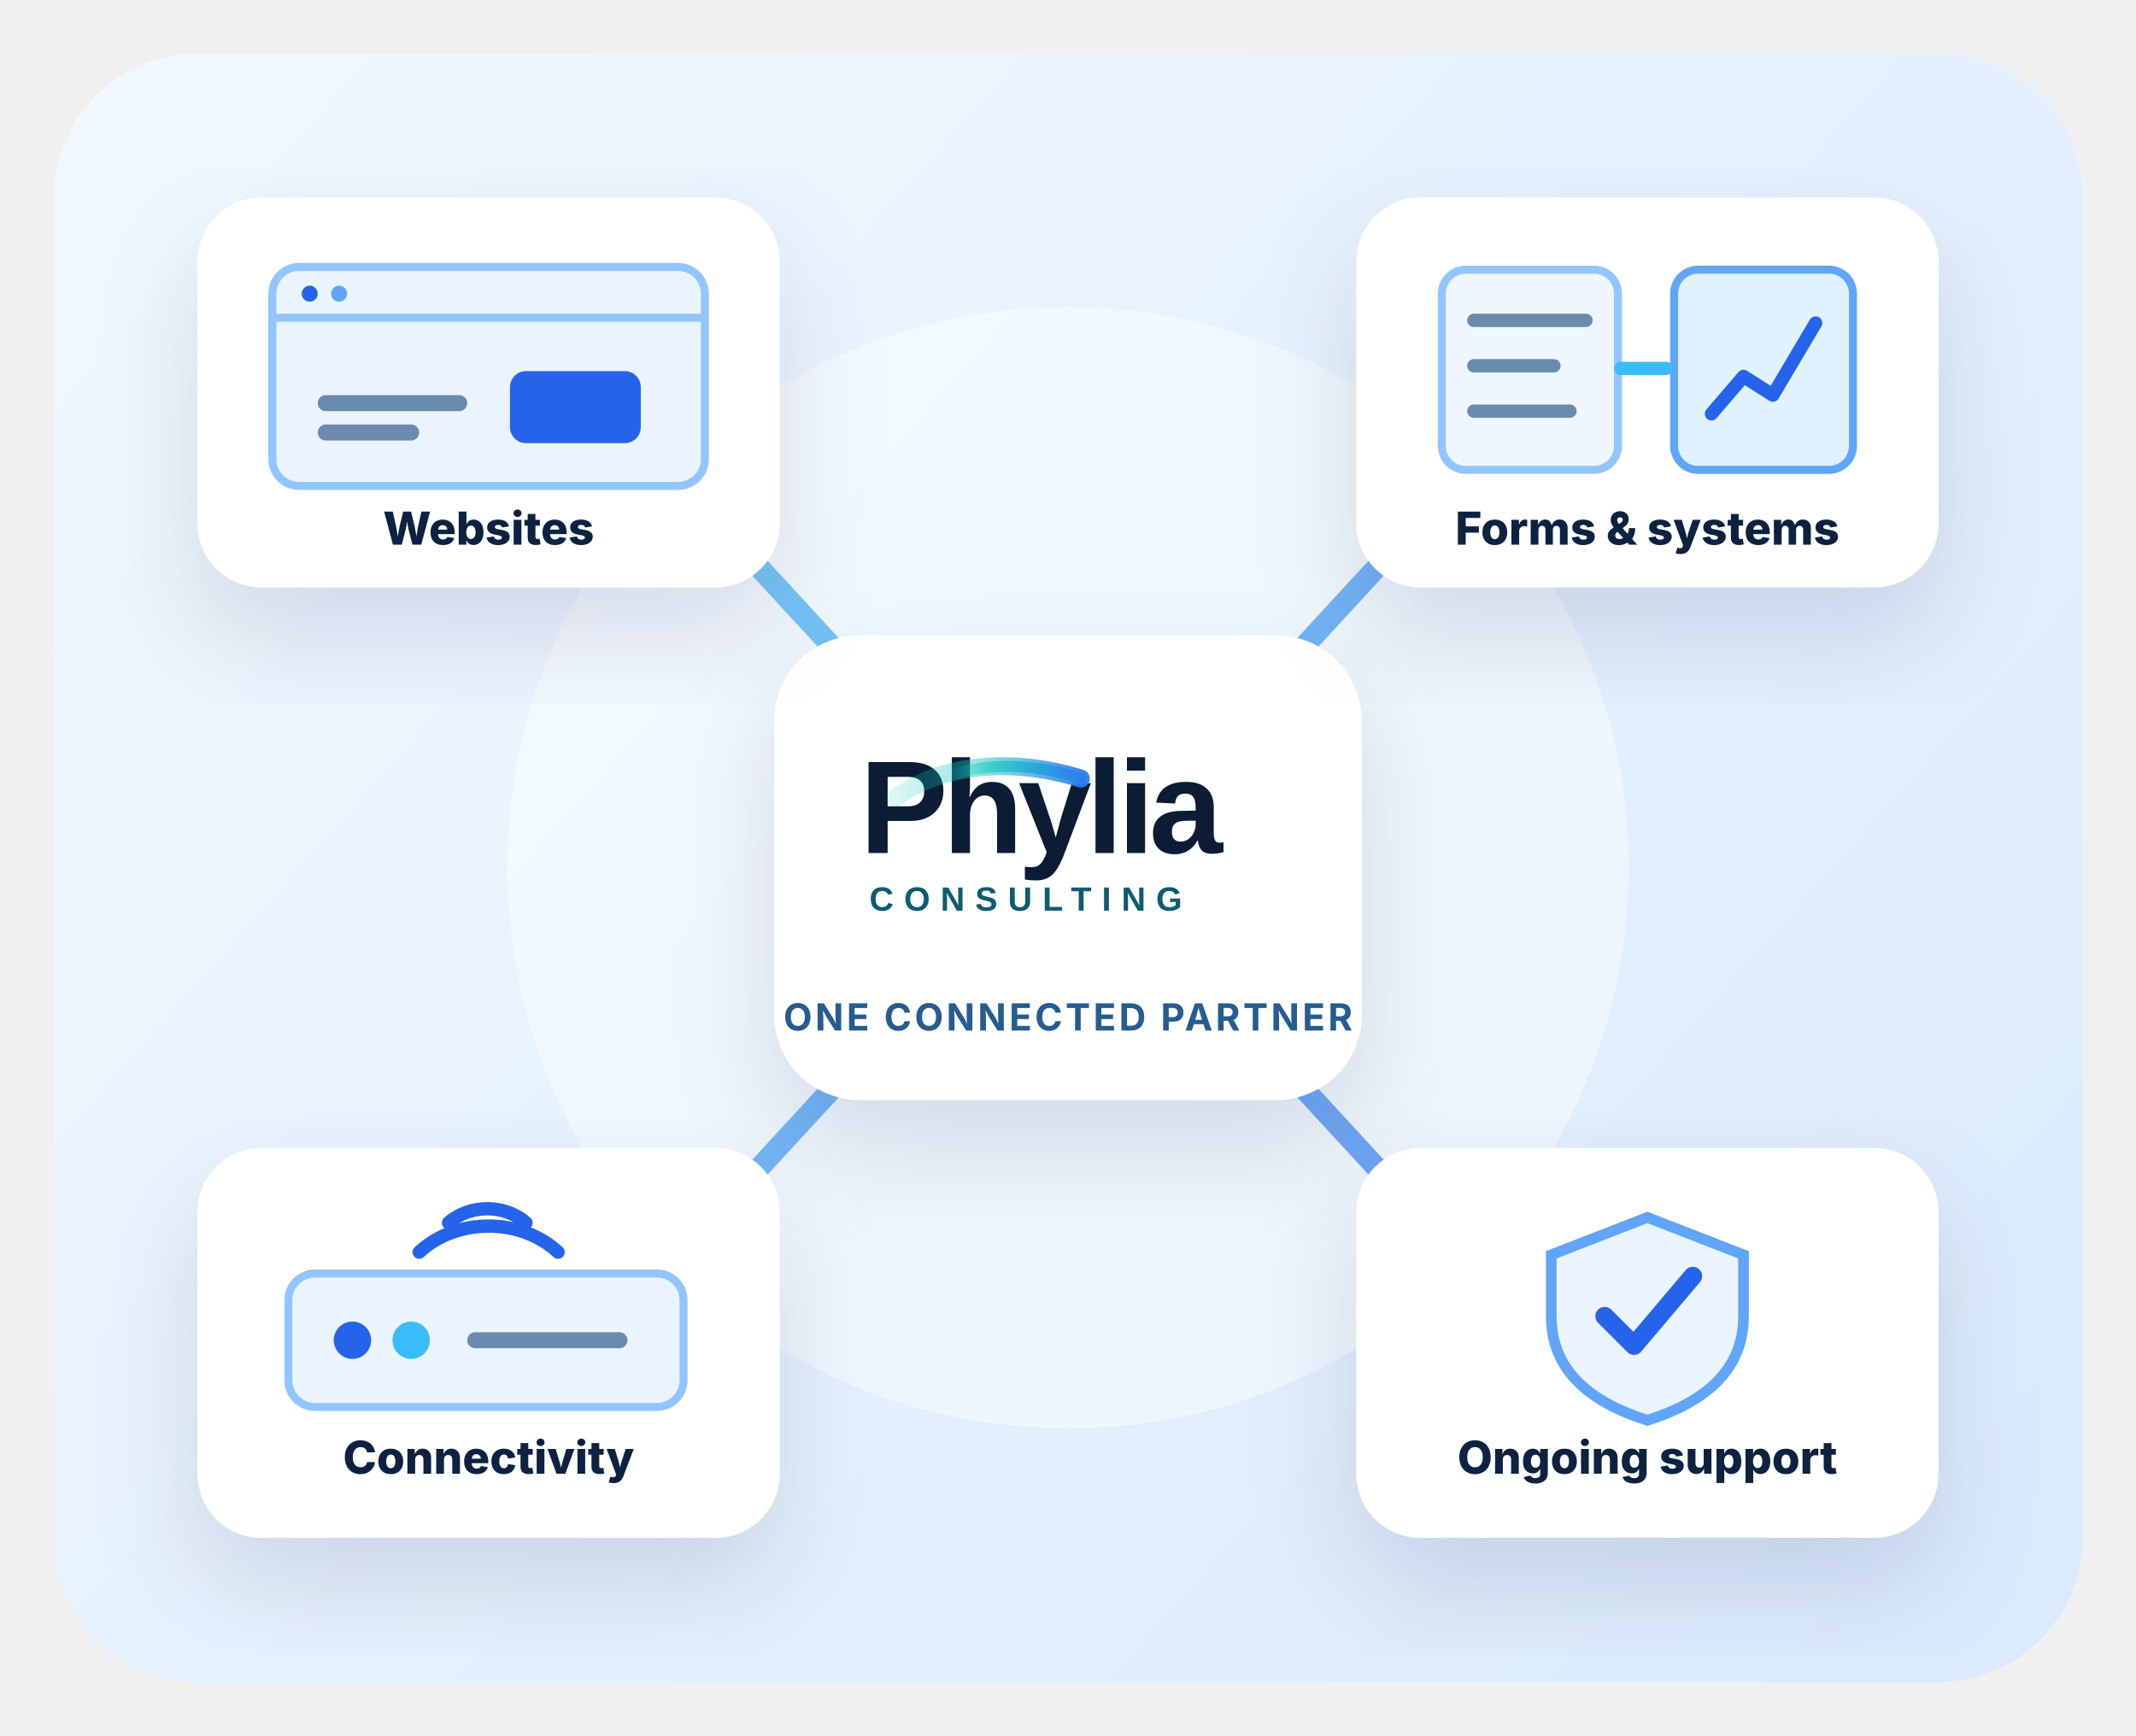
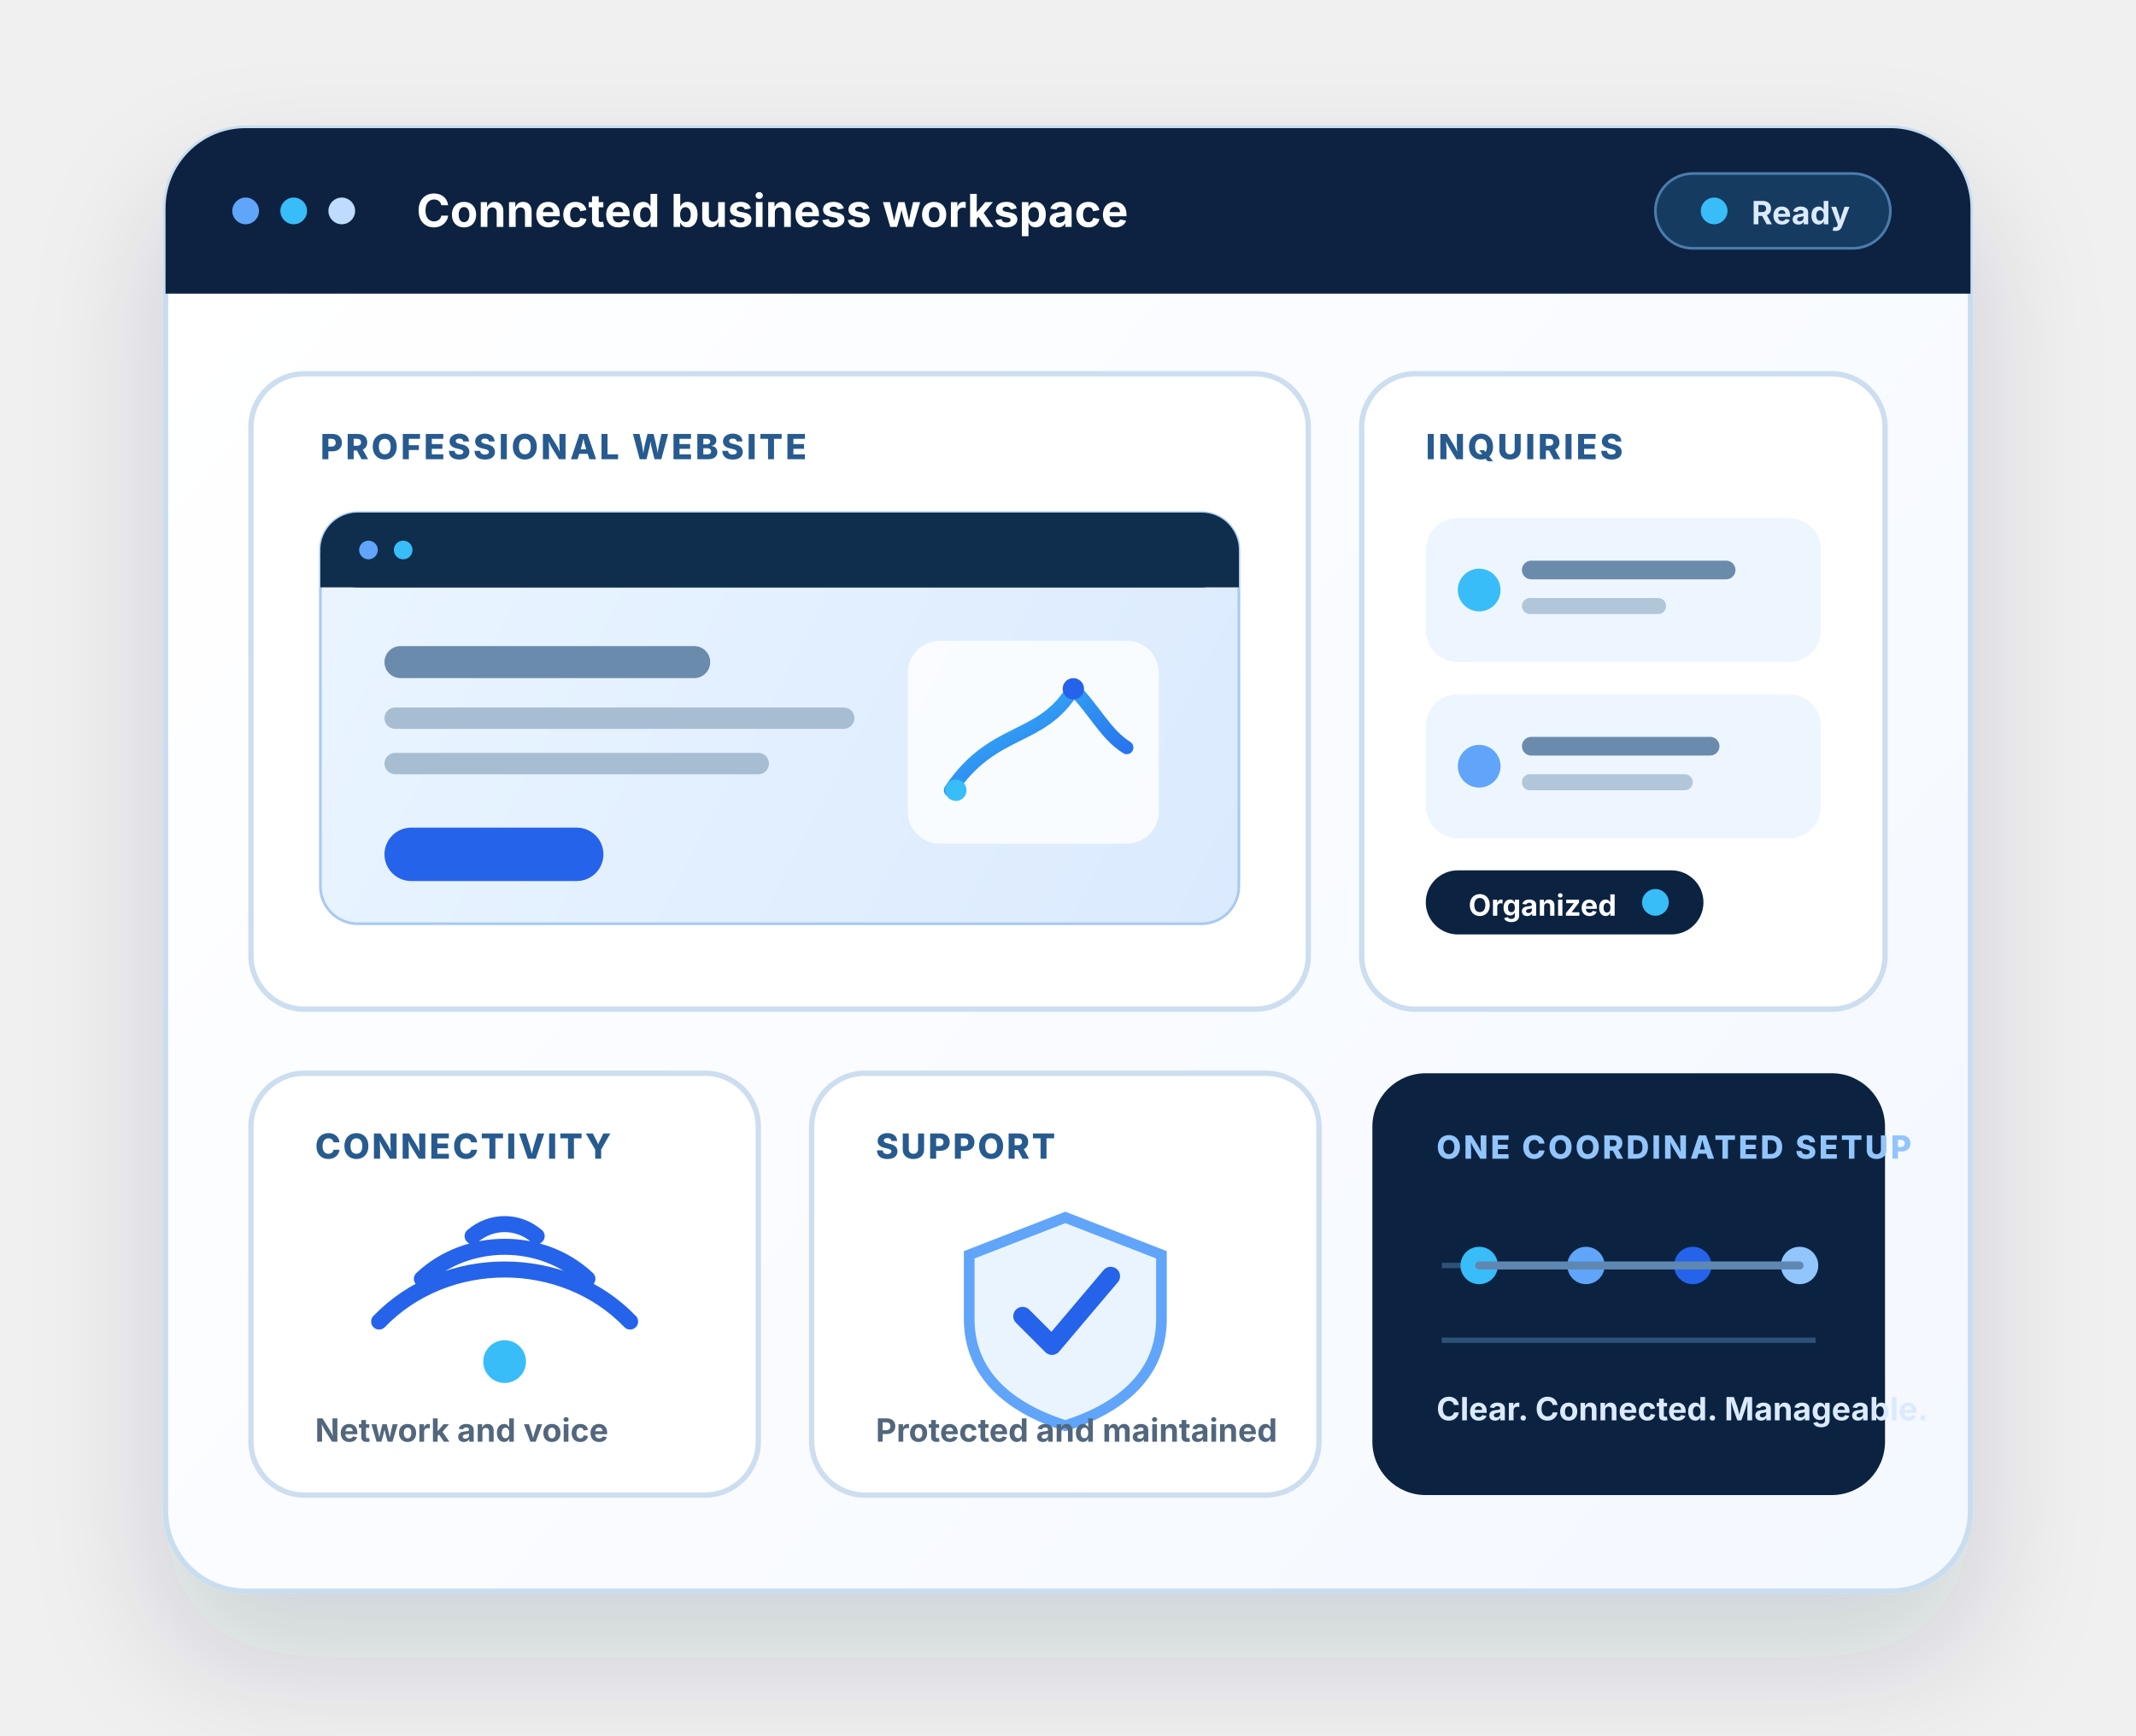
<svg xmlns="http://www.w3.org/2000/svg" viewBox="0 0 800 650" role="img" aria-labelledby="title desc">
  <defs>
-     <linearGradient id="bg" x1="80" y1="40" x2="720" y2="610" gradientUnits="userSpaceOnUse">
-       <stop stop-color="#eff8ff" />
+     <linearGradient id="frame" x1="90" y1="70" x2="720" y2="590" gradientUnits="userSpaceOnUse">
+       <stop stop-color="#ffffff" />
+       <stop offset="1" stop-color="#f4f8ff" />
+     </linearGradient>
+     <linearGradient id="screen" x1="122" y1="175" x2="456" y2="350" gradientUnits="userSpaceOnUse">
+       <stop stop-color="#eaf5ff" />
      <stop offset="1" stop-color="#dbeafe" />
    </linearGradient>
-     <linearGradient id="line" x1="180" y1="130" x2="650" y2="520" gradientUnits="userSpaceOnUse">
+     <linearGradient id="blue" x1="0" y1="0" x2="1" y2="1">
      <stop stop-color="#38bdf8" />
      <stop offset="1" stop-color="#2563eb" />
    </linearGradient>
-     <linearGradient id="logoTraceFade" x1="15" y1="32" x2="92" y2="24" gradientUnits="userSpaceOnUse">
-       <stop offset="0" stop-color="#18c9bf" stop-opacity=".16" />
-       <stop offset=".42" stop-color="#18c9bf" stop-opacity=".42" />
-       <stop offset="1" stop-color="#2f7df0" stop-opacity=".94" />
-     </linearGradient>
-     <linearGradient id="logoTraceLead" x1="38" y1="23" x2="92" y2="24" gradientUnits="userSpaceOnUse">
-       <stop offset="0" stop-color="#18c9bf" stop-opacity="0" />
-       <stop offset=".34" stop-color="#18c9bf" stop-opacity=".74" />
-       <stop offset="1" stop-color="#2f7df0" />
-     </linearGradient>
    <filter id="shadow" x="-20%" y="-20%" width="140%" height="150%">
-       <feDropShadow dx="0" dy="18" stdDeviation="20" flood-color="#0b2341" flood-opacity=".12" />
+       <feDropShadow dx="0" dy="24" stdDeviation="24" flood-color="#0b2341" flood-opacity=".15" />
    </filter>
+     <clipPath id="frameClip">
+       <rect x="62" y="48" width="676" height="548" rx="30" />
+     </clipPath>
  </defs>
-   <rect x="20" y="20" width="760" height="610" rx="54" fill="url(#bg)" />
-   <circle cx="400" cy="325" r="210" fill="#fff" opacity=".42" />
-   <path d="M282 210 352 286M518 210 448 286M282 440 352 364M518 440 448 364" fill="none" stroke="url(#line)" stroke-width="8" stroke-linecap="round" opacity=".65" />
  <g filter="url(#shadow)">
-     <rect x="290" y="238" width="220" height="174" rx="32" fill="#fff" />
-     <g transform="translate(322 270) scale(.9)">
-       <text x="0" y="55" font-family="Avenir Next,Montserrat,Trebuchet MS,Arial,Helvetica,sans-serif" font-size="55" font-weight="800" letter-spacing="-2.2" fill="#071d35">Phylia</text>
-       <path d="M15 32C34 18 63 15 92 24" fill="none" stroke="url(#logoTraceFade)" stroke-width="7.5" stroke-linecap="round" />
-       <path d="M37 23C53 17 74 18 92 24" fill="none" stroke="url(#logoTraceLead)" stroke-width="4.6" stroke-linecap="round" />
-       <text x="4" y="79" font-family="Avenir Next,Montserrat,Trebuchet MS,Arial,Helvetica,sans-serif" font-size="14" font-weight="800" letter-spacing="4.3" fill="#0c5b73">CONSULTING</text>
+     <rect x="62" y="48" width="676" height="548" rx="30" fill="url(#frame)" stroke="#c8ddef" stroke-width="2" />
+     <g clip-path="url(#frameClip)">
+       <rect x="62" y="48" width="676" height="62" fill="#0b2341" />
+       <circle cx="92" cy="79" r="5" fill="#60a5fa" />
+       <circle cx="110" cy="79" r="5" fill="#38bdf8" />
+       <circle cx="128" cy="79" r="5" fill="#bfdbfe" />
+       <text x="156" y="85" font-family="Inter,Segoe UI,Arial,sans-serif" font-size="17" font-weight="750" fill="#ffffff">Connected business workspace</text>
+       <rect x="620" y="65" width="88" height="28" rx="14" fill="#153a61" stroke="#4b7cab" />
+       <circle cx="642" cy="79" r="5" fill="#38bdf8" />
+       <text x="656" y="84" font-family="Inter,Segoe UI,Arial,sans-serif" font-size="12" font-weight="750" fill="#dbeafe">Ready</text>
    </g>
-     <text x="400" y="386" text-anchor="middle" font-family="Inter,Segoe UI,Arial,sans-serif" font-size="14" font-weight="700" letter-spacing="1.1" fill="#275b8f">ONE CONNECTED PARTNER</text>
  </g>
-   <g filter="url(#shadow)">
-     <rect x="74" y="74" width="218" height="146" rx="24" fill="#fff" />
-     <rect x="102" y="100" width="162" height="82" rx="10" fill="#eaf4ff" stroke="#93c5fd" stroke-width="3" />
-     <path d="M102 119h162" stroke="#93c5fd" stroke-width="3" />
-     <circle cx="116" cy="110" r="3" fill="#2563eb" />
-     <circle cx="127" cy="110" r="3" fill="#60a5fa" />
-     <path d="M122 151h50M122 162h32" stroke="#6b8bad" stroke-width="6" stroke-linecap="round" />
-     <rect x="191" y="139" width="49" height="27" rx="6" fill="#2563eb" />
-     <text x="183" y="204" text-anchor="middle" font-family="Inter,Segoe UI,Arial,sans-serif" font-size="17" font-weight="800" fill="#0b2341">Websites</text>
+   <g>
+     <rect x="94" y="140" width="396" height="238" rx="20" fill="#ffffff" stroke="#ccdeef" stroke-width="2" />
+     <text x="120" y="172" font-family="Inter,Segoe UI,Arial,sans-serif" font-size="13" font-weight="800" letter-spacing="1" fill="#275b8f">PROFESSIONAL WEBSITE</text>
+     <rect x="120" y="192" width="344" height="154" rx="14" fill="url(#screen)" stroke="#a8caf0" />
+     <rect x="120" y="192" width="344" height="28" rx="14" fill="#0f2d4c" />
+     <rect x="120" y="207" width="344" height="13" fill="#0f2d4c" />
+     <circle cx="138" cy="206" r="3.5" fill="#60a5fa" />
+     <circle cx="151" cy="206" r="3.5" fill="#38bdf8" />
+     <rect x="144" y="242" width="122" height="12" rx="6" fill="#6b8bad" />
+     <rect x="144" y="265" width="176" height="8" rx="4" fill="#a6bdd2" />
+     <rect x="144" y="282" width="144" height="8" rx="4" fill="#a6bdd2" />
+     <rect x="144" y="310" width="82" height="20" rx="10" fill="#2563eb" />
+     <rect x="340" y="240" width="94" height="76" rx="12" fill="#ffffff" opacity=".82" />
+     <path d="M356 296c16-24 34-18 46-38 8 8 12 17 20 22" fill="none" stroke="url(#blue)" stroke-width="5" stroke-linecap="round" />
+     <circle cx="358" cy="296" r="4" fill="#38bdf8" />
+     <circle cx="402" cy="258" r="4" fill="#2563eb" />
  </g>
-   <g filter="url(#shadow)">
-     <rect x="508" y="74" width="218" height="146" rx="24" fill="#fff" />
-     <rect x="540" y="101" width="66" height="75" rx="9" fill="#eff6ff" stroke="#93c5fd" stroke-width="3" />
-     <path d="M552 120h42M552 137h30M552 154h36" stroke="#6b8bad" stroke-width="5" stroke-linecap="round" />
-     <rect x="627" y="101" width="67" height="75" rx="9" fill="#e0f2fe" stroke="#60a5fa" stroke-width="3" />
-     <path d="m641 155 12-14 11 7 16-27" fill="none" stroke="#2563eb" stroke-width="5" stroke-linecap="round" stroke-linejoin="round" />
-     <path d="M607 138h17" stroke="#38bdf8" stroke-width="5" stroke-linecap="round" />
-     <text x="617" y="204" text-anchor="middle" font-family="Inter,Segoe UI,Arial,sans-serif" font-size="17" font-weight="800" fill="#0b2341">Forms &amp; systems</text>
+   <g>
+     <rect x="510" y="140" width="196" height="238" rx="20" fill="#ffffff" stroke="#ccdeef" stroke-width="2" />
+     <text x="534" y="172" font-family="Inter,Segoe UI,Arial,sans-serif" font-size="13" font-weight="800" letter-spacing="1" fill="#275b8f">INQUIRIES</text>
+     <rect x="534" y="194" width="148" height="54" rx="12" fill="#edf6ff" />
+     <circle cx="554" cy="221" r="8" fill="#38bdf8" />
+     <rect x="570" y="210" width="80" height="7" rx="3.5" fill="#6b8bad" />
+     <rect x="570" y="224" width="54" height="6" rx="3" fill="#b1c6d9" />
+     <rect x="534" y="260" width="148" height="54" rx="12" fill="#edf6ff" />
+     <circle cx="554" cy="287" r="8" fill="#60a5fa" />
+     <rect x="570" y="276" width="74" height="7" rx="3.5" fill="#6b8bad" />
+     <rect x="570" y="290" width="64" height="6" rx="3" fill="#b1c6d9" />
+     <rect x="534" y="326" width="104" height="24" rx="12" fill="#0b2341" />
+     <text x="550" y="343" font-family="Inter,Segoe UI,Arial,sans-serif" font-size="11" font-weight="750" fill="#ffffff">Organized</text>
+     <circle cx="620" cy="338" r="5" fill="#38bdf8" />
  </g>
-   <g filter="url(#shadow)">
-     <rect x="74" y="430" width="218" height="146" rx="24" fill="#fff" />
-     <rect x="108" y="477" width="148" height="50" rx="10" fill="#eaf4ff" stroke="#93c5fd" stroke-width="3" />
-     <circle cx="132" cy="502" r="7" fill="#2563eb" />
-     <circle cx="154" cy="502" r="7" fill="#38bdf8" />
-     <path d="M178 502h54" stroke="#6b8bad" stroke-width="6" stroke-linecap="round" />
-     <path d="M157 469c14-13 38-13 52 0M168 458c8-7 21-7 29 0" fill="none" stroke="#2563eb" stroke-width="5" stroke-linecap="round" />
-     <text x="183" y="552" text-anchor="middle" font-family="Inter,Segoe UI,Arial,sans-serif" font-size="17" font-weight="800" fill="#0b2341">Connectivity</text>
+   <g>
+     <rect x="94" y="402" width="190" height="158" rx="20" fill="#ffffff" stroke="#ccdeef" stroke-width="2" />
+     <text x="118" y="434" font-family="Inter,Segoe UI,Arial,sans-serif" font-size="13" font-weight="800" letter-spacing=".8" fill="#275b8f">CONNECTIVITY</text>
+     <path d="M142 495c25-26 69-26 94 0M158 479c17-16 45-16 62 0M177 463c7-6 17-6 24 0" fill="none" stroke="#2563eb" stroke-width="6" stroke-linecap="round" />
+     <circle cx="189" cy="510" r="8" fill="#38bdf8" />
+     <text x="118" y="540" font-family="Inter,Segoe UI,Arial,sans-serif" font-size="12" font-weight="650" fill="#52677d">Network and voice</text>
  </g>
-   <g filter="url(#shadow)">
-     <rect x="508" y="430" width="218" height="146" rx="24" fill="#fff" />
-     <path d="M617 456 653 470v23c0 20-14 32-36 39-22-7-36-19-36-39v-23l36-14Z" fill="#eaf4ff" stroke="#60a5fa" stroke-width="4" />
-     <path d="m601 493 11 11 22-26" fill="none" stroke="#2563eb" stroke-width="7" stroke-linecap="round" stroke-linejoin="round" />
-     <text x="617" y="552" text-anchor="middle" font-family="Inter,Segoe UI,Arial,sans-serif" font-size="17" font-weight="800" fill="#0b2341">Ongoing support</text>
+   <g>
+     <rect x="304" y="402" width="190" height="158" rx="20" fill="#ffffff" stroke="#ccdeef" stroke-width="2" />
+     <text x="328" y="434" font-family="Inter,Segoe UI,Arial,sans-serif" font-size="13" font-weight="800" letter-spacing=".8" fill="#275b8f">SUPPORT</text>
+     <path d="M399 456 435 470v24c0 20-14 33-36 40-22-7-36-20-36-40v-24l36-14Z" fill="#eaf4ff" stroke="#60a5fa" stroke-width="4" />
+     <path d="m383 493 11 11 22-26" fill="none" stroke="#2563eb" stroke-width="7" stroke-linecap="round" stroke-linejoin="round" />
+     <text x="328" y="540" font-family="Inter,Segoe UI,Arial,sans-serif" font-size="12" font-weight="650" fill="#52677d">Protected and maintained</text>
+   </g>
+   <g>
+     <rect x="514" y="402" width="192" height="158" rx="20" fill="#0b2341" />
+     <text x="538" y="434" font-family="Inter,Segoe UI,Arial,sans-serif" font-size="12" font-weight="800" letter-spacing=".9" fill="#93c5fd">ONE COORDINATED SETUP</text>
+     <path d="M540 474h140M540 502h140" stroke="#2e5277" stroke-width="2" />
+     <circle cx="554" cy="474" r="7" fill="#38bdf8" />
+     <circle cx="594" cy="474" r="7" fill="#60a5fa" />
+     <circle cx="634" cy="474" r="7" fill="#2563eb" />
+     <circle cx="674" cy="474" r="7" fill="#93c5fd" />
+     <path d="M554 474h120" stroke="#5e88b1" stroke-width="3" stroke-linecap="round" />
+     <text x="538" y="532" font-family="Inter,Segoe UI,Arial,sans-serif" font-size="12" font-weight="650" fill="#dbeafe">Clear. Connected. Manageable.</text>
  </g>
</svg>
